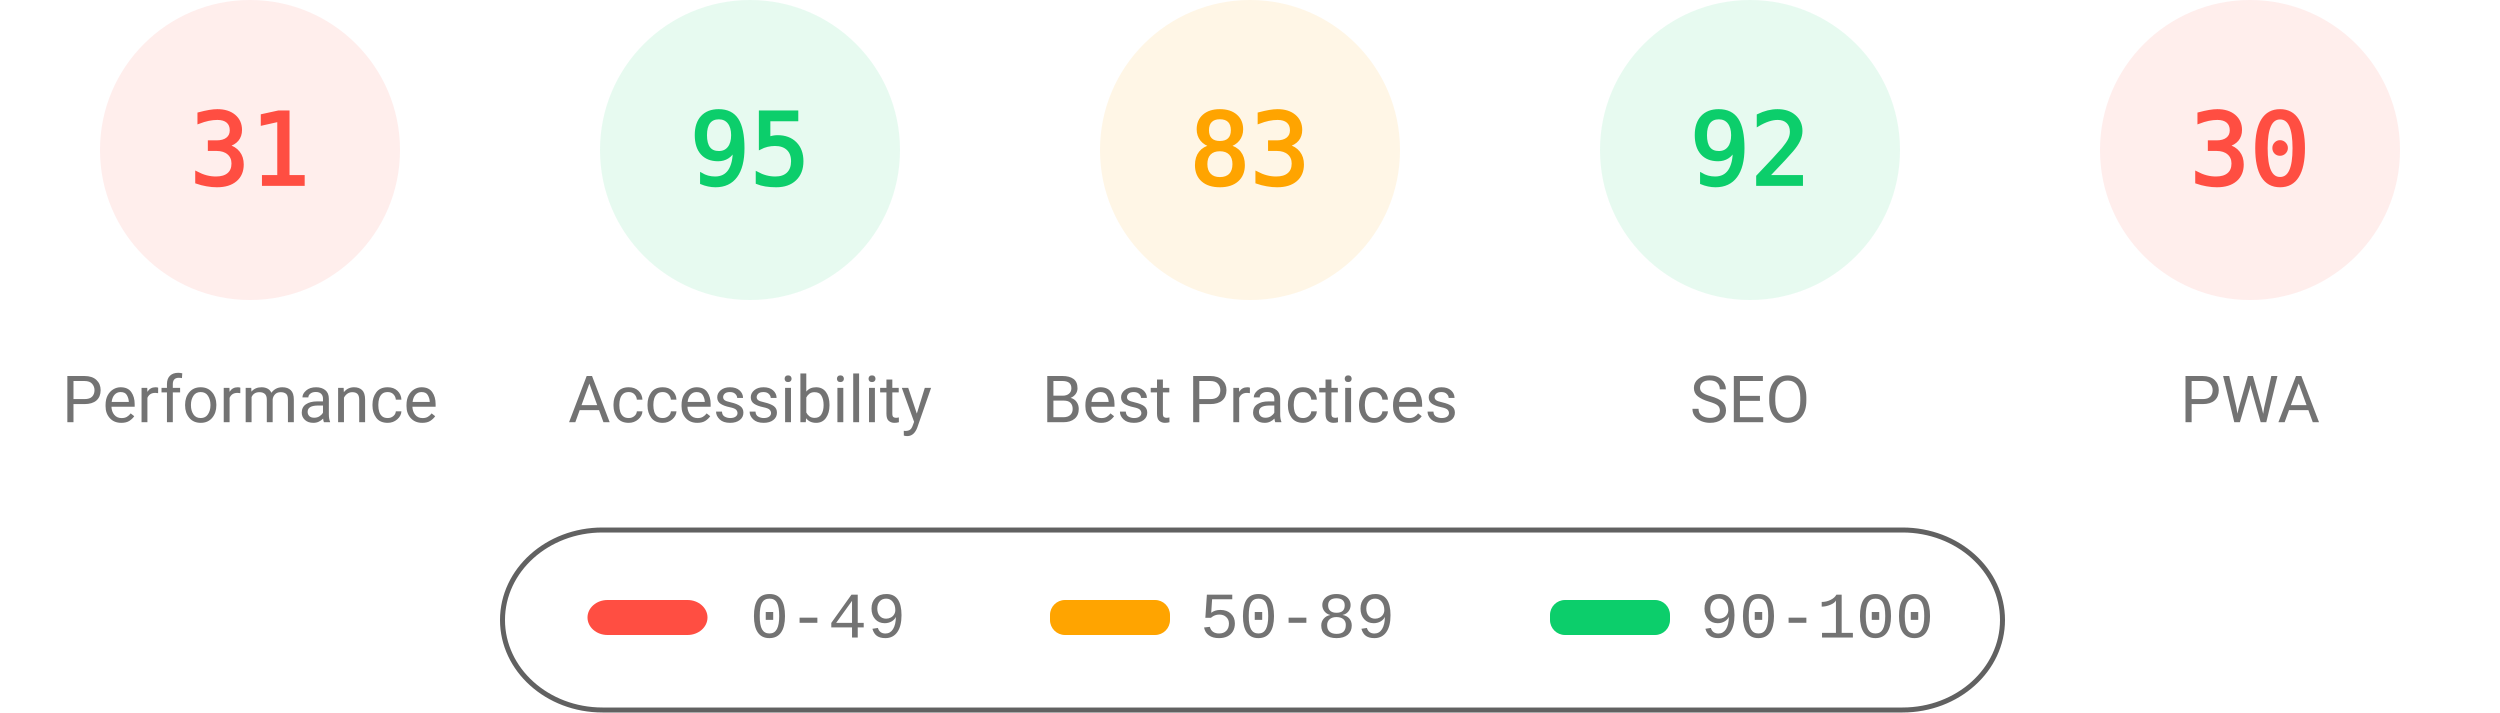
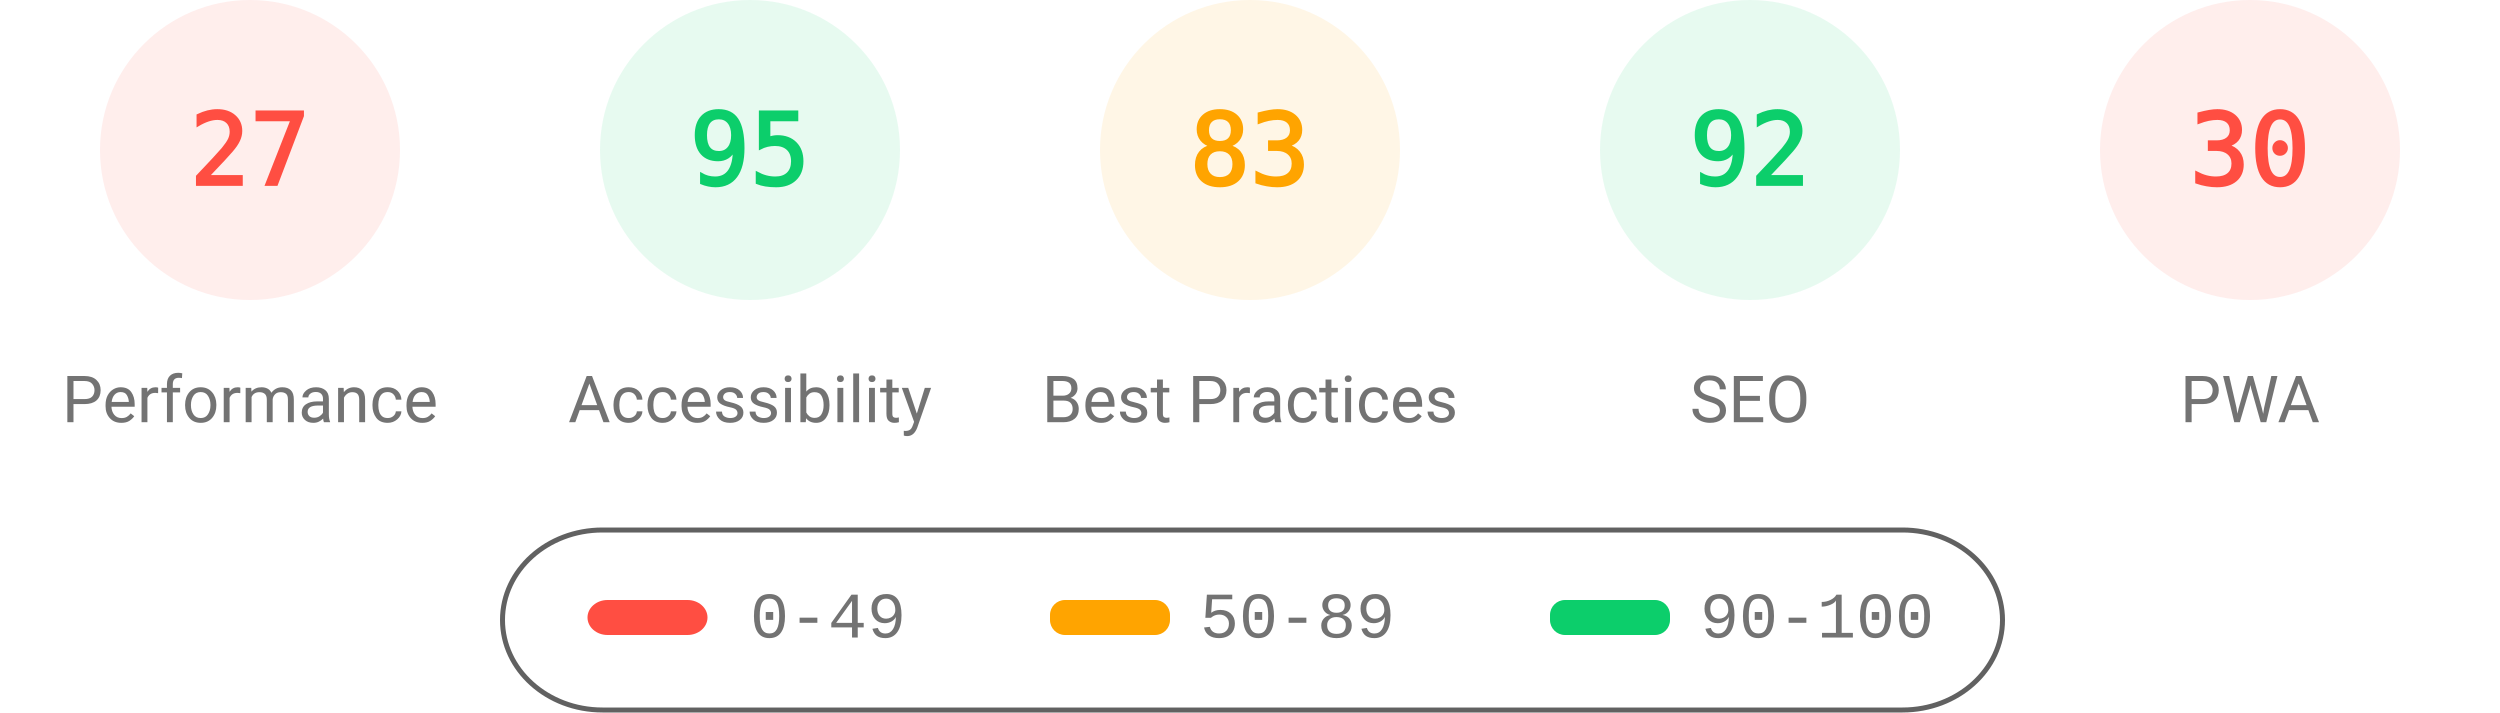
<svg xmlns="http://www.w3.org/2000/svg" fill="none" width="1000" height="285">
  <style>.gauge-base{opacity:.1}.gauge-arc{fill:none;animation-delay:250ms;stroke-linecap:round;transform:rotate(-90deg);transform-origin:100px 60px;animation:load-gauge 1s ease forwards}.guage-text{font-size:40px;font-family:monospace;text-align:center}.guage-red{color:#ff4e42;fill:#ff4e42;stroke:#ff4e42}.guage-orange{color:#ffa400;fill:#ffa400;stroke:#ffa400}.guage-green{color:#0cce6b;fill:#0cce6b;stroke:#0cce6b}.guage-undefined{color:#5c5c5c;fill:#5c5c5c;stroke:#5c5c5c}.guage-title{color:#737373;fill:#737373;stroke:none;font-size:26px;line-height:26px;font-family:Roboto,Halvetica,Arial,sans-serif}@keyframes load-gauge{from{stroke-dasharray:0 352.858}}</style>
  <svg class="guage-div guage-perf guage-red" viewBox="0 0 200 200" width="200" height="200">
    <circle class="gauge-base" r="56" cx="100" cy="60" stroke-width="8" />
-     <circle class="gauge-arc guage-arc-1" r="56" cx="100" cy="60" stroke-width="8" style="stroke-dasharray:109.076,351.858" />
-     <text class="guage-text" x="100" y="60" alignment-baseline="central" dominant-baseline="central" text-anchor="middle">31</text>
+     <circle class="gauge-arc guage-arc-1" r="56" cx="100" cy="60" stroke-width="8" style="stroke-dasharray:95.002,351.858" />
+     <text class="guage-text" x="100" y="60" alignment-baseline="central" dominant-baseline="central" text-anchor="middle">27</text>
    <text class="guage-title" x="100" y="160" alignment-baseline="central" dominant-baseline="central" text-anchor="middle">Performance</text>
  </svg>
  <svg class="guage-div guage-acc guage-green" viewBox="0 0 200 200" width="200" height="200" x="200">
    <circle class="gauge-base" r="56" cx="100" cy="60" stroke-width="8" />
    <circle class="gauge-arc guage-arc-2" r="56" cx="100" cy="60" stroke-width="8" style="stroke-dasharray:334.265,351.858" />
    <text class="guage-text" x="100" y="60" alignment-baseline="central" dominant-baseline="central" text-anchor="middle">95</text>
    <text class="guage-title" x="100" y="160" alignment-baseline="central" dominant-baseline="central" text-anchor="middle">Accessibility</text>
  </svg>
  <svg class="guage-div guage-best guage-orange" viewBox="0 0 200 200" width="200" height="200" x="400">
    <circle class="gauge-base" r="56" cx="100" cy="60" stroke-width="8" />
    <circle class="gauge-arc guage-arc-3" r="56" cx="100" cy="60" stroke-width="8" style="stroke-dasharray:292.042,351.858" />
    <text class="guage-text" x="100" y="60" alignment-baseline="central" dominant-baseline="central" text-anchor="middle">83</text>
    <text class="guage-title" x="100" y="160" alignment-baseline="central" dominant-baseline="central" text-anchor="middle">Best Practices</text>
  </svg>
  <svg class="guage-div guage-seo guage-green" viewBox="0 0 200 200" width="200" height="200" x="600">
    <circle class="gauge-base" r="56" cx="100" cy="60" stroke-width="8" />
    <circle class="gauge-arc guage-arc-4" r="56" cx="100" cy="60" stroke-width="8" style="stroke-dasharray:323.709,351.858" />
    <text class="guage-text" x="100" y="60" alignment-baseline="central" dominant-baseline="central" text-anchor="middle">92</text>
    <text class="guage-title" x="100" y="160" alignment-baseline="central" dominant-baseline="central" text-anchor="middle">SEO</text>
  </svg>
  <svg class="guage-div guage-pwa guage-red" viewBox="0 0 200 200" width="200" height="200" x="800">
    <circle class="gauge-base" r="56" cx="100" cy="60" stroke-width="8" />
    <circle class="gauge-arc guage-arc-4" r="56" cx="100" cy="60" stroke-width="8" style="stroke-dasharray:105.557,351.858" />
    <text class="guage-text" x="100" y="60" alignment-baseline="central" dominant-baseline="central" text-anchor="middle">30</text>
    <text class="guage-title" x="100" y="160" alignment-baseline="central" dominant-baseline="central" text-anchor="middle">PWA</text>
  </svg>
  <svg width="604" height="76" x="200" y="210">
    <path fill="none" id="canvas_background" d="M-1-1h604v80H-1z" />
    <rect fill-opacity="0" stroke="#616161" stroke-width="2" rx="40" id="svg_2" height="72" width="600" y="2" x="1" fill="#000" />
    <rect stroke="#000" rx="8" id="svg_3" height="14" width="48" y="30" x="35" stroke-opacity="null" stroke-width="0" fill="#ff4e42" />
    <rect stroke="#000" rx="6" id="svg_4" height="14" width="48" y="30" x="220" stroke-opacity="null" stroke-width="0" fill="#ffa400" />
    <rect stroke="#000" rx="6" id="svg_5" height="14" width="48" y="30" x="420" stroke-opacity="null" stroke-width="0" fill="#0cce6b" />
    <text xml:space="preserve" text-anchor="start" font-family="'Courier New', Courier, monospace" font-size="26" id="svg_6" y="45" x="100" stroke-opacity="null" stroke-width="0" stroke="#000" fill="#737373">0-49</text>
    <text xml:space="preserve" text-anchor="start" font-family="'Courier New', Courier, monospace" font-size="26" id="svg_7" y="45" x="280" stroke-opacity="null" stroke-width="0" stroke="#000" fill="#737373">50-89</text>
    <text xml:space="preserve" text-anchor="start" font-family="'Courier New', Courier, monospace" font-size="26" id="svg_8" y="45" x="480" stroke-opacity="null" stroke-width="0" stroke="#000" fill="#737373">90-100</text>
  </svg>
</svg>
